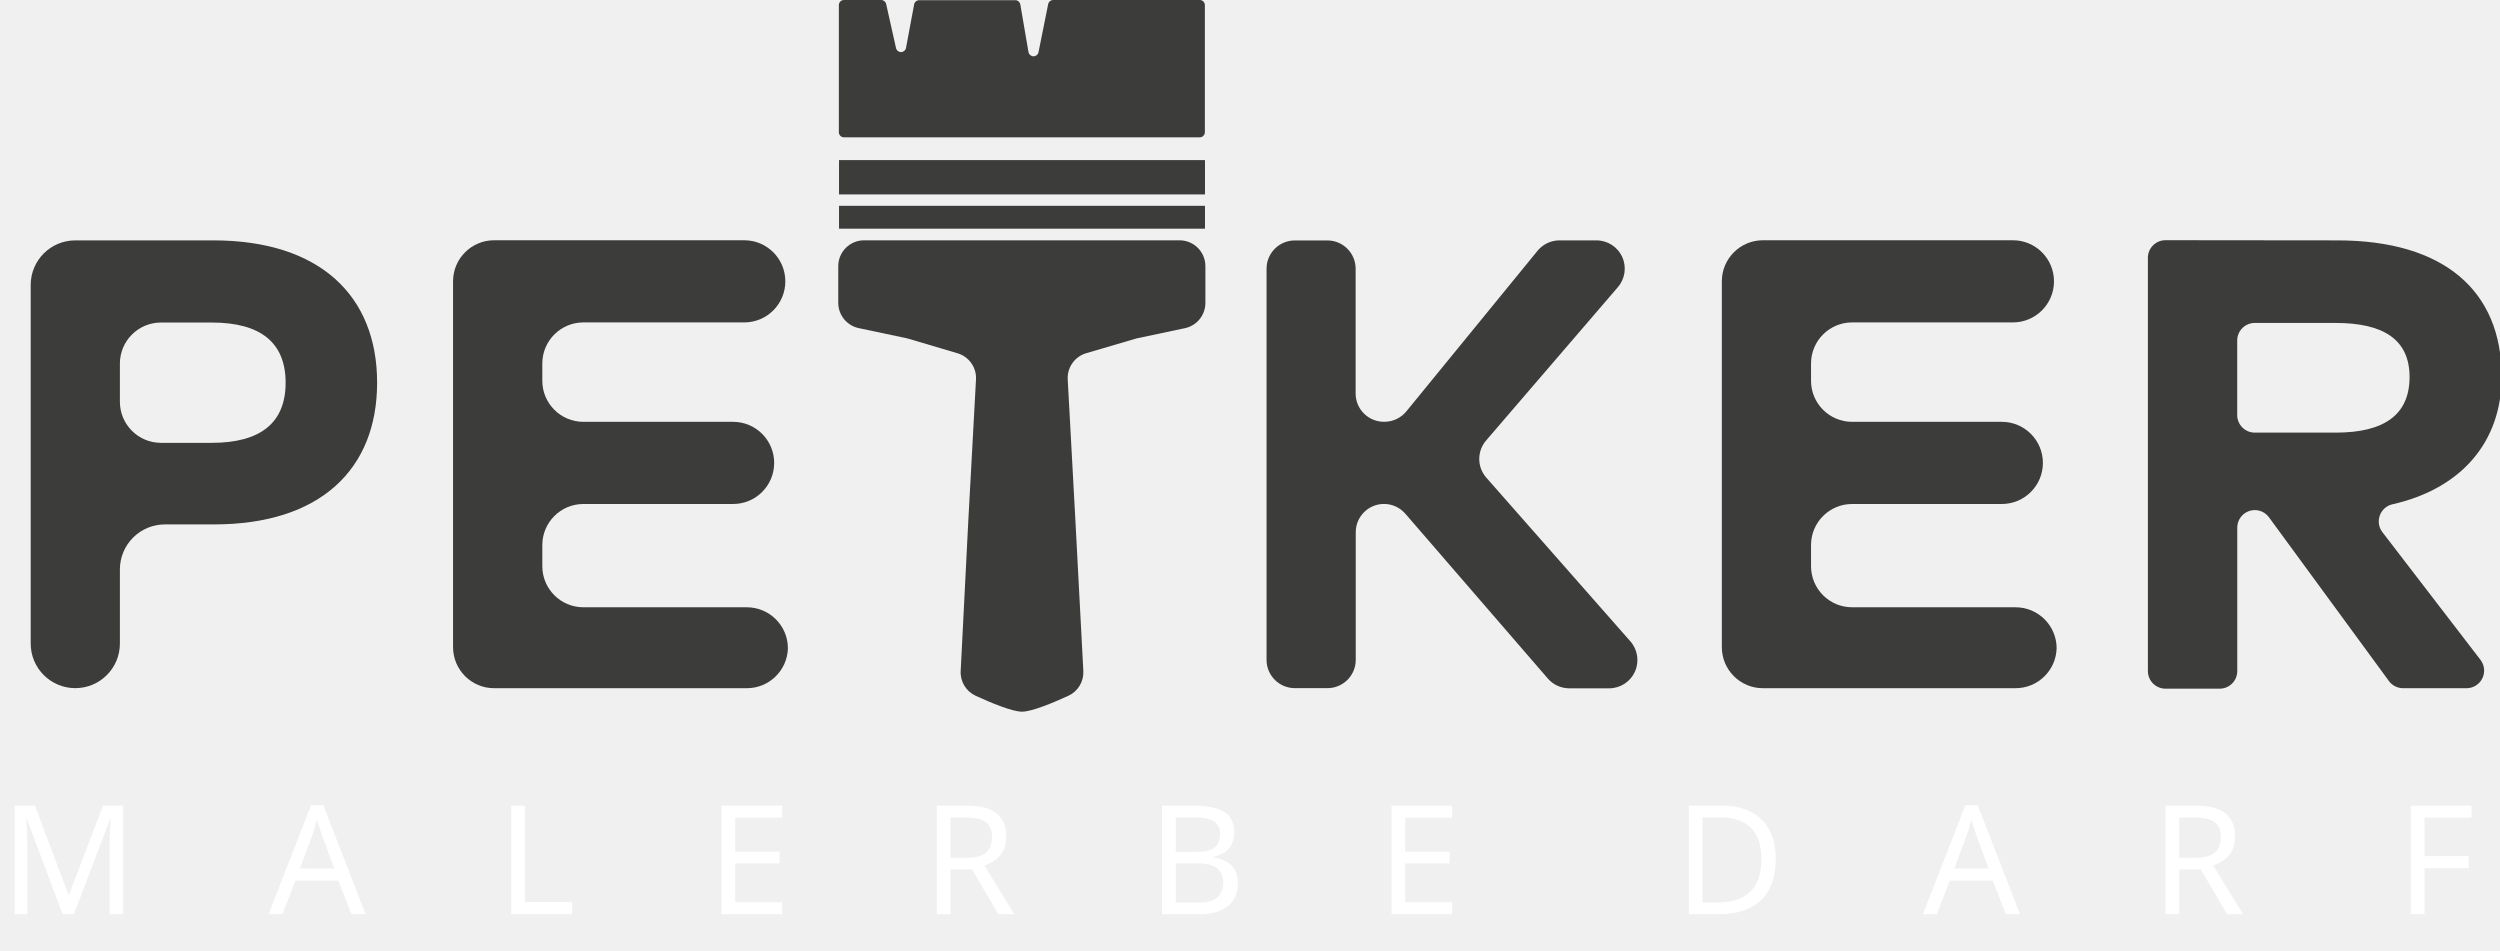
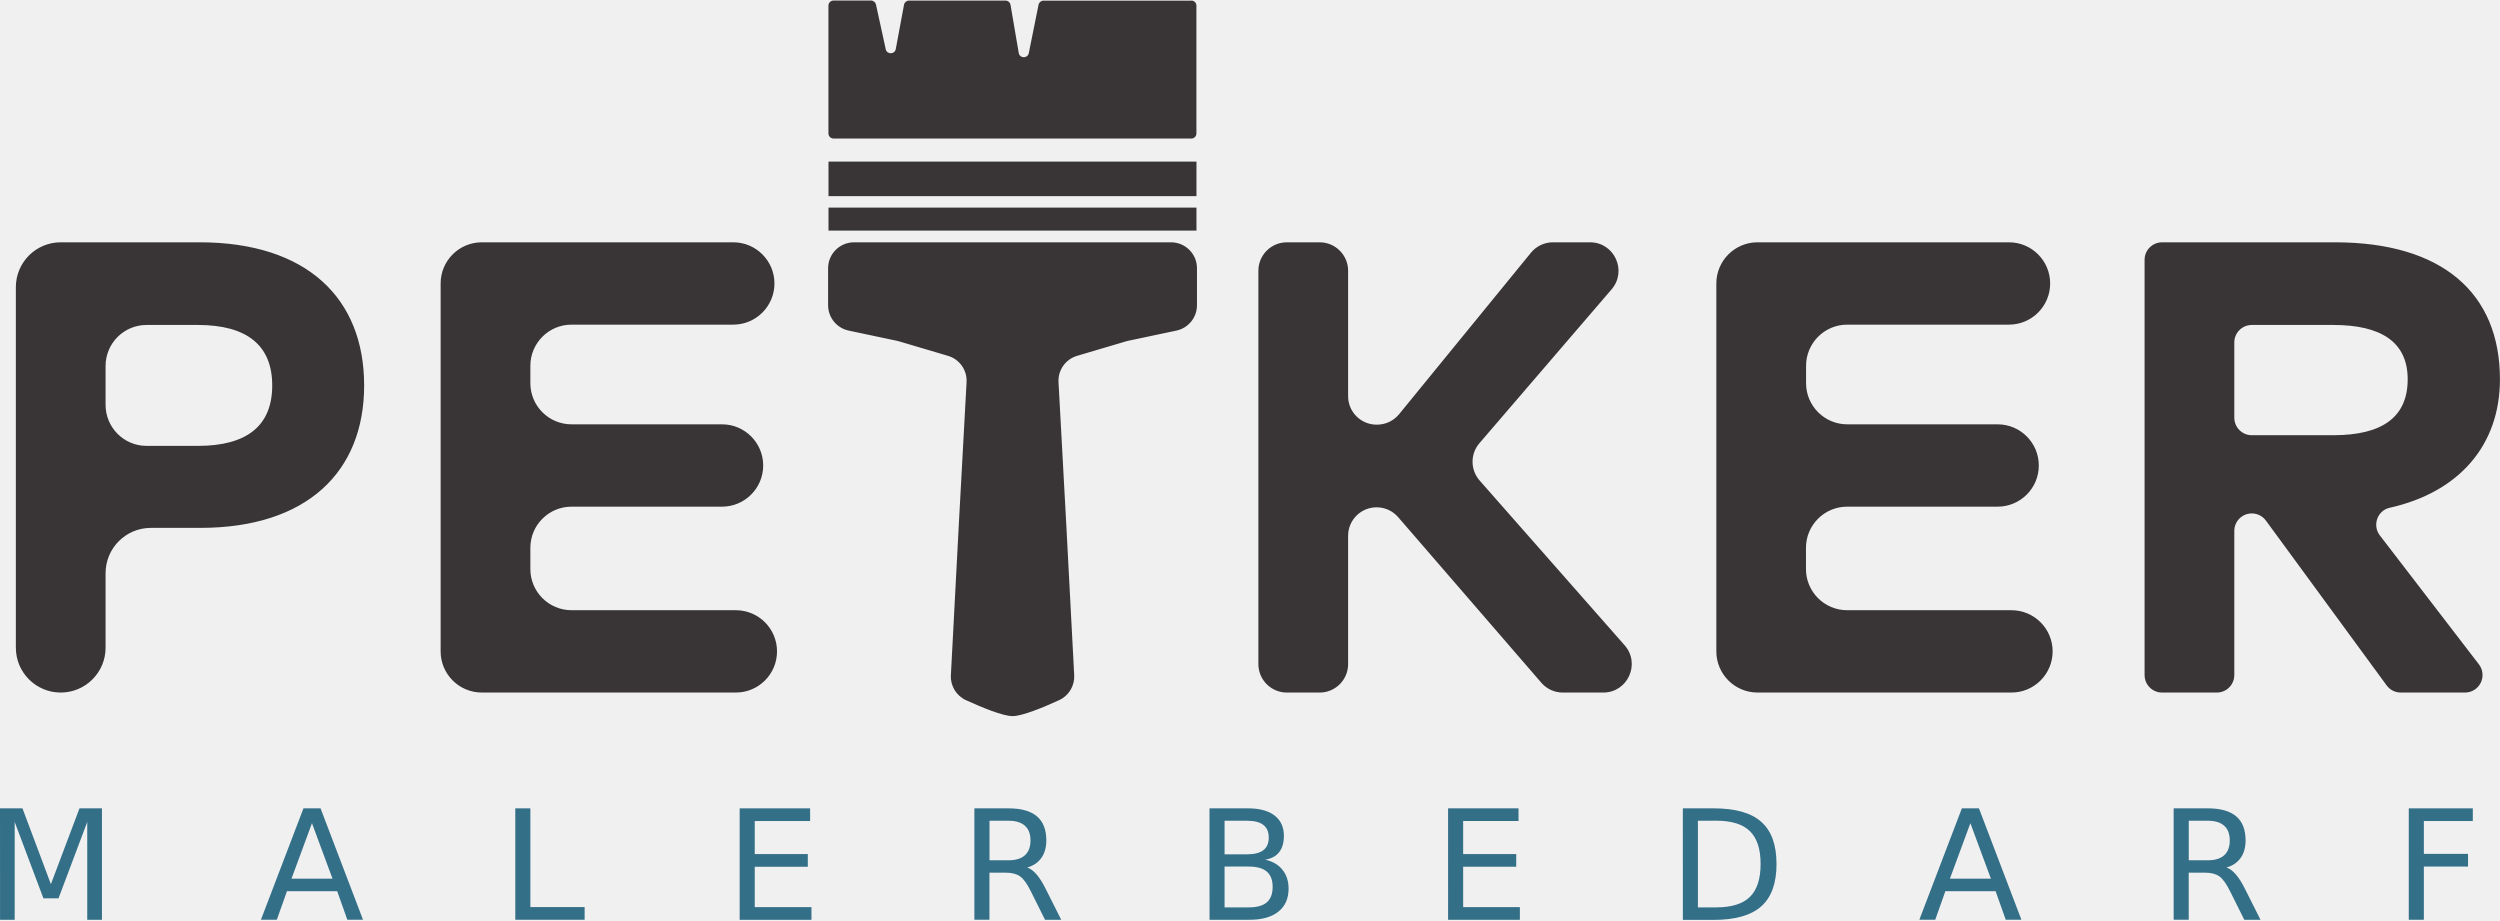
- <svg xmlns="http://www.w3.org/2000/svg" data-name="Ebene 1" width="426" height="162">
-   <rect id="backgroundrect" width="100%" height="100%" x="0" y="0" fill="none" stroke="none" />
-   <defs id="defs4">
-     <style id="style2">.cls-1{fill:#3c3c3b}</style>
+ <svg xmlns="http://www.w3.org/2000/svg" xmlns:xlink="http://www.w3.org/1999/xlink" viewBox="0 0 564.932 207.71" height="208" width="565">
+   <defs>
+     <clipPath id="A">
+       <path d="M0 374h841.9V0H0z" />
+     </clipPath>
+     <path id="B" d="M269.414 132.78l-3.466-9.397h6.944zm-1.442 2.517h2.896l7.197-18.884h-2.656l-1.72 4.844h-8.512l-1.72-4.844h-2.694z" />
+     <path id="C" d="M390.642 125.266q.822-.278 1.594-1.19.784-.91 1.568-2.504l2.593-5.16h-2.745l-2.416 4.844q-.936 1.897-1.82 2.517-.873.62-2.4.62h-2.783v-7.98h-2.555v18.884h5.768q3.238 0 4.832-1.353 1.594-1.353 1.594-4.085 0-1.783-.835-2.96-.822-1.176-2.403-1.632zm-6.4 7.93v-6.703h3.213q1.847 0 2.783.847.95.86.95 2.517 0 1.657-.95 2.492-.936.847-2.783.847z" />
  </defs>
-   <g class="currentLayer" style="">
-     <path class="cls-1" d="M20.43,97.03 v12.63 a7.6,7.6 0 0 1 -7.6,7.6 a7.6,7.6 0 0 1 -7.6,-7.6 v-61.1 a7.6,7.6 0 0 1 7.6,-7.6 h23.52 c18.2,0 27.91,9.48 27.91,24.25 s-9.7,24.15 -27.8,24.15 h-8.35 a7.67,7.67 0 0 0 -7.68,7.67 zm0,-35.12 v6.6 a7,7 0 0 0 6.95,6.95 h8.7 c8.28,0 12.59,-3.38 12.59,-10.25 s-4.31,-10.25 -12.59,-10.25 h-8.7 a7,7 0 0 0 -6.95,6.95 z" id="path8" fill="#fff" />
-     <path class="cls-1" d="M127.26,117.27 H84.2 a7,7 0 0 1 -7,-7 v-62.33 a7,7 0 0 1 7,-7 h42.62 a7,7 0 0 1 7,7 a7,7 0 0 1 -7,7 h-27.41 a7,7 0 0 0 -7,7 v2.94 a7,7 0 0 0 7,7 h25.51 a7,7 0 0 1 7,7 a7,7 0 0 1 -7,7 h-25.51 a7,7 0 0 0 -7,7 v3.6 a7,7 0 0 0 7,7 h27.85 a7,7 0 0 1 7,7 a7,7 0 0 1 -7,6.79 z" id="path10" fill="#fff" />
-     <path class="cls-1" d="M201.92,55.92 l-8.17,1.73 l-0.34,0.09 l-8.33,2.45 a4.4,4.4 0 0 0 -3.14,4.46 l1.31,24.07 l1.35,25.61 a4.39,4.39 0 0 1 -2.55,4.23 c-2.55,1.17 -6.23,2.71 -7.9,2.71 s-5.35,-1.54 -7.9,-2.71 a4.39,4.39 0 0 1 -2.55,-4.23 l1.3,-25.6 l1.31,-24.07 a4.4,4.4 0 0 0 -3.14,-4.46 l-8.33,-2.47 l-0.34,-0.09 l-8.17,-1.73 a4.4,4.4 0 0 1 -3.49,-4.3 v-6.26 a4.4,4.4 0 0 1 4.4,-4.4 H201 a4.4,4.4 0 0 1 4.4,4.4 v6.26 a4.4,4.4 0 0 1 -3.48,4.31 z" id="path12" fill="#fff" />
-     <path class="cls-1" d="M235.84,85.87 a4.82,4.82 0 0 0 -4.82,4.82 v21.75 a4.82,4.82 0 0 1 -4.82,4.82 h-5.56 a4.82,4.82 0 0 1 -4.82,-4.82 V45.79 a4.82,4.82 0 0 1 4.82,-4.82 h5.56 a4.82,4.82 0 0 1 4.8,4.82 v21.26 a4.82,4.82 0 0 0 4.82,4.82 h0.08 a4.82,4.82 0 0 0 3.74,-1.77 L262,42.73 a4.82,4.82 0 0 1 3.74,-1.77 H272 a4.82,4.82 0 0 1 3.66,8 l-22.41,26.08 a4.82,4.82 0 0 0 0,6.33 l24.57,27.92 a4.82,4.82 0 0 1 -3.62,8 h-6.8 a4.82,4.82 0 0 1 -3.65,-1.67 l-24.26,-28.06 a4.82,4.82 0 0 0 -3.65,-1.69 z" id="path14" fill="#fff" />
-     <path class="cls-1" d="M343.46,117.27 H300.4 a7,7 0 0 1 -7,-7 v-62.33 a7,7 0 0 1 7,-7 H343 a7,7 0 0 1 7,7 a7,7 0 0 1 -7,7 h-27.4 a7,7 0 0 0 -7,7 v2.94 a7,7 0 0 0 7,7 h25.51 a7,7 0 0 1 7,7 a7,7 0 0 1 -7,7 H315.6 a7,7 0 0 0 -7,7 v3.6 a7,7 0 0 0 7,7 h27.85 a7,7 0 0 1 7,7 a7,7 0 0 1 -6.99,6.79 z" id="path16" fill="#fff" />
-     <path class="cls-1" d="M398.28,40.96 c18.2,0 28,8.61 28,23.22 c0,11.13 -6.88,19.13 -18.69,21.77 a3,3 0 0 0 -1.66,4.69 l16.79,21.86 a3,3 0 0 1 -2.35,4.77 h-10.9 a3,3 0 0 1 -2.39,-1.21 l-20.46,-27.93 a3,3 0 0 0 -2.39,-1.21 a3,3 0 0 0 -3,3 v24.43 a3,3 0 0 1 -3,3 H369 a3,3 0 0 1 -3,-3 v-70.42 a3,3 0 0 1 3,-3 zm-17.06,17 v12.76 a3,3 0 0 0 3,3 H398 c8.28,0 12.59,-3.05 12.59,-9.48 s-4.52,-9.21 -12.59,-9.21 h-13.81 a3,3 0 0 0 -2.97,2.9 z" id="path18" fill="#fff" />
-     <path class="cls-1" id="rect20" fill="#fff" d="M142.97,35.07 h62.36 v3.9 h-62.36 z" />
-     <path class="cls-1" id="rect22" fill="#fff" d="M142.97,27.28 h62.36 v5.85 h-62.36 z" />
-     <path class="cls-1" d="M204.46,8.314253250318883e-7 h-25 a0.87,0.87 0 0 0 -0.85,0.7 l-1.65,8.21 a0.87,0.87 0 0 1 -1.7,0 l-1.4,-8.16 a0.87,0.87 0 0 0 -0.85,-0.72 h-16.39 a0.87,0.87 0 0 0 -0.85,0.71 l-1.39,7.45 a0.87,0.87 0 0 1 -1.7,0 l-1.68,-7.51 a0.87,0.87 0 0 0 -0.85,-0.68 h-6.34 a0.87,0.87 0 0 0 -0.87,0.87 v21.66 a0.87,0.87 0 0 0 0.87,0.87 h60.63 a0.87,0.87 0 0 0 0.87,-0.87 v-21.67 a0.87,0.87 0 0 0 -0.85,-0.86 zm0.87,0 " id="path24" fill="#fff" />
-     <text id="text32" fill="#fff" font-size="25.9" font-family="MarkOT-Book,Mark OT" letter-spacing=".86em" y="155.78" x="0" class="">MALERBE<tspan x="285.26" y="155.78" id="tspan26" letter-spacing=".84em">D</tspan>
-       <tspan x="327.67" y="155.78" id="tspan28">AR</tspan>
-       <tspan x="408.3" y="155.78" id="tspan30">F</tspan>
-     </text>
+   <g transform="matrix(1.333333 0 0 -1.333333 -288.7223 362.9264)">
+     <g clip-path="url(#A)" fill="#393536">
+       <path d="M234.435 210.275v-6.604a6.95 6.95 0 0 1 6.945-6.945h8.698c8.284 0 12.6 3.38 12.6 10.247 0 6.813-4.306 10.247-12.6 10.247h-8.698a6.94 6.94 0 0 1-6.945-6.945m0-35.12v-12.63c0-4.2-3.404-7.604-7.604-7.604s-7.603 3.405-7.603 7.604v61.1c0 4.2 3.404 7.604 7.603 7.604h23.52c18.205 0 27.906-9.484 27.906-24.255 0-14.66-9.7-24.145-27.797-24.145h-8.352c-4.237 0-7.672-3.435-7.672-7.673m106.82-20.234h-43.06a6.98 6.98 0 0 0-6.976 6.977v62.353c0 3.853 3.123 6.976 6.976 6.976h42.623a6.98 6.98 0 0 0 6.977-6.976 6.98 6.98 0 0 0-6.977-6.977h-27.416a6.98 6.98 0 0 1-6.976-6.977v-2.943c0-3.853 3.123-6.976 6.976-6.976h25.508a6.98 6.98 0 0 0 6.977-6.977 6.98 6.98 0 0 0-6.977-6.977h-25.508c-3.853 0-6.976-3.123-6.976-6.976v-3.597a6.98 6.98 0 0 1 6.976-6.977h27.852a6.98 6.98 0 0 0 6.977-6.976 6.98 6.98 0 0 0-6.977-6.977m74.664 61.343l-8.17-1.728-.34-.085-8.328-2.467a4.4 4.4 0 0 1-3.143-4.455l1.312-24.07 1.347-25.6c.095-1.8-.912-3.474-2.55-4.225-2.55-1.17-6.227-2.708-7.9-2.708s-5.35 1.54-7.9 2.708c-1.64.75-2.646 2.426-2.55 4.225l1.347 25.6 1.312 24.07a4.4 4.4 0 0 1-3.143 4.455l-8.33 2.467-.338.085-8.17 1.728c-2.033.43-3.487 2.224-3.487 4.302v6.264c0 2.43 1.968 4.397 4.397 4.397h53.722c2.43 0 4.397-1.968 4.397-4.397v-6.264c0-2.078-1.454-3.872-3.487-4.302m33.927-29.95c-2.664 0-4.824-2.16-4.824-4.824v-21.746c0-2.664-2.16-4.825-4.824-4.825h-5.56c-2.664 0-4.824 2.16-4.824 4.825v66.657c0 2.665 2.16 4.825 4.824 4.825h5.56c2.664 0 4.824-2.16 4.824-4.825V205.15c0-2.665 2.16-4.825 4.824-4.825h.08a4.82 4.82 0 0 1 3.737 1.773l22.34 27.358c.916 1.122 2.288 1.773 3.737 1.773h6.28c4.125 0 6.346-4.84 3.658-7.97l-22.4-26.076a4.82 4.82 0 0 1 .037-6.331l24.57-27.92c2.742-3.116.53-8.012-3.622-8.012h-6.85a4.79 4.79 0 0 0-3.65 1.67l-24.258 28.056c-.916 1.06-2.248 1.67-3.65 1.67m107.61-31.394h-43.06a6.98 6.98 0 0 0-6.976 6.977v62.353a6.98 6.98 0 0 0 6.976 6.976h42.623a6.98 6.98 0 0 0 6.977-6.976 6.98 6.98 0 0 0-6.977-6.977h-27.416a6.98 6.98 0 0 1-6.976-6.977v-2.943a6.98 6.98 0 0 1 6.976-6.976H555.1a6.98 6.98 0 0 0 6.977-6.977 6.98 6.98 0 0 0-6.977-6.977h-25.508a6.98 6.98 0 0 1-6.976-6.976v-3.597a6.98 6.98 0 0 1 6.976-6.977h27.852a6.98 6.98 0 0 0 6.977-6.976 6.98 6.98 0 0 0-6.977-6.977m37.766 59.333V201.5c0-1.637 1.328-2.965 2.966-2.965h13.82c8.284 0 12.6 3.052 12.6 9.484 0 6.322-4.524 9.2-12.6 9.2h-13.82c-1.638 0-2.966-1.327-2.966-2.965m17.06 16.973c18.204 0 27.96-8.612 27.96-23.22 0-11.133-6.878-19.13-18.688-21.77-2.096-.47-2.97-2.983-1.662-4.687l16.793-21.858a2.97 2.97 0 0 0-2.352-4.771h-10.9c-.945 0-1.834.45-2.392 1.212l-20.462 27.934a2.96 2.96 0 0 1-2.39 1.212c-1.638 0-2.966-1.327-2.966-2.964v-24.43c0-1.638-1.327-2.965-2.965-2.965h-9.276c-1.638 0-2.966 1.327-2.966 2.965v70.376c0 1.638 1.328 2.965 2.966 2.965zm-255.313 5.887h62.362v-3.902h-62.362zm0 7.792h62.362v-5.85h-62.362zm61.495 27.28h-25.047a.87.87 0 0 1-.85-.696l-1.653-8.2c-.2-.942-1.542-.922-1.704.025l-1.395 8.16a.87.87 0 0 1-.855.721h-16.34c-.418 0-.777-.298-.852-.7l-1.4-7.52c-.173-.93-1.498-.952-1.7-.027l-1.654 7.573a.87.87 0 0 1-.847.682h-6.342c-.48 0-.867-.388-.867-.867V249.68c0-.48.388-.867.867-.867h60.628c.48 0 .867.388.867.867v21.655c0 .48-.388.867-.867.867" />
+     </g>
+     <g fill="#346f88">
+       <path d="M216.542 135.296h3.807l4.82-12.85 4.844 12.85h3.807v-18.884h-2.492v16.582l-4.87-12.952H223.9l-4.87 12.952v-16.582h-2.48z" />
+       <use xlink:href="#B" />
+       <path d="M303.874 135.296h2.555v-16.733h9.195v-2.15h-11.75zm38.026 0h11.94v-2.15h-9.385v-5.6h8.993v-2.15h-8.993v-6.843h9.613v-2.15H341.9z" />
+       <use xlink:href="#C" />
+       <path d="M424.082 125.43v-6.918h4.098q2.062 0 3.048.847 1 .86 1 2.618 0 1.77-1 2.605-.987.847-3.048.847zm0 7.766v-5.692h3.782q1.872 0 2.783.696.923.708.923 2.15 0 1.43-.923 2.138-.9.708-2.783.708zm-2.555 2.1h6.526q2.922 0 4.503-1.214 1.58-1.214 1.58-3.453 0-1.733-.8-2.757-.8-1.024-2.378-1.277 1.885-.405 2.922-1.695 1.05-1.277 1.05-3.2 0-2.53-1.72-3.908-1.72-1.38-4.895-1.38h-6.78zm40.435 0h11.94v-2.15h-9.385v-5.6h8.993v-2.15h-8.993v-6.843h9.613v-2.15h-12.167zm42.342-2.1v-14.684h3.086q3.908 0 5.717 1.77 1.82 1.77 1.82 5.6 0 3.794-1.82 5.552-1.8 1.77-5.717 1.77zm-2.555 2.1H507q5.5 0 8.057-2.3 2.568-2.277 2.568-7.133 0-4.882-2.58-7.17-2.58-2.3-8.044-2.3h-5.25z" />
+       <use xlink:href="#B" x="281.066" />
+       <use xlink:href="#C" x="203.252" />
+       <path d="M624.78 135.296h10.852v-2.15h-8.297v-5.565h7.488v-2.15h-7.488v-9.018h-2.555z" />
+     </g>
  </g>
</svg>
